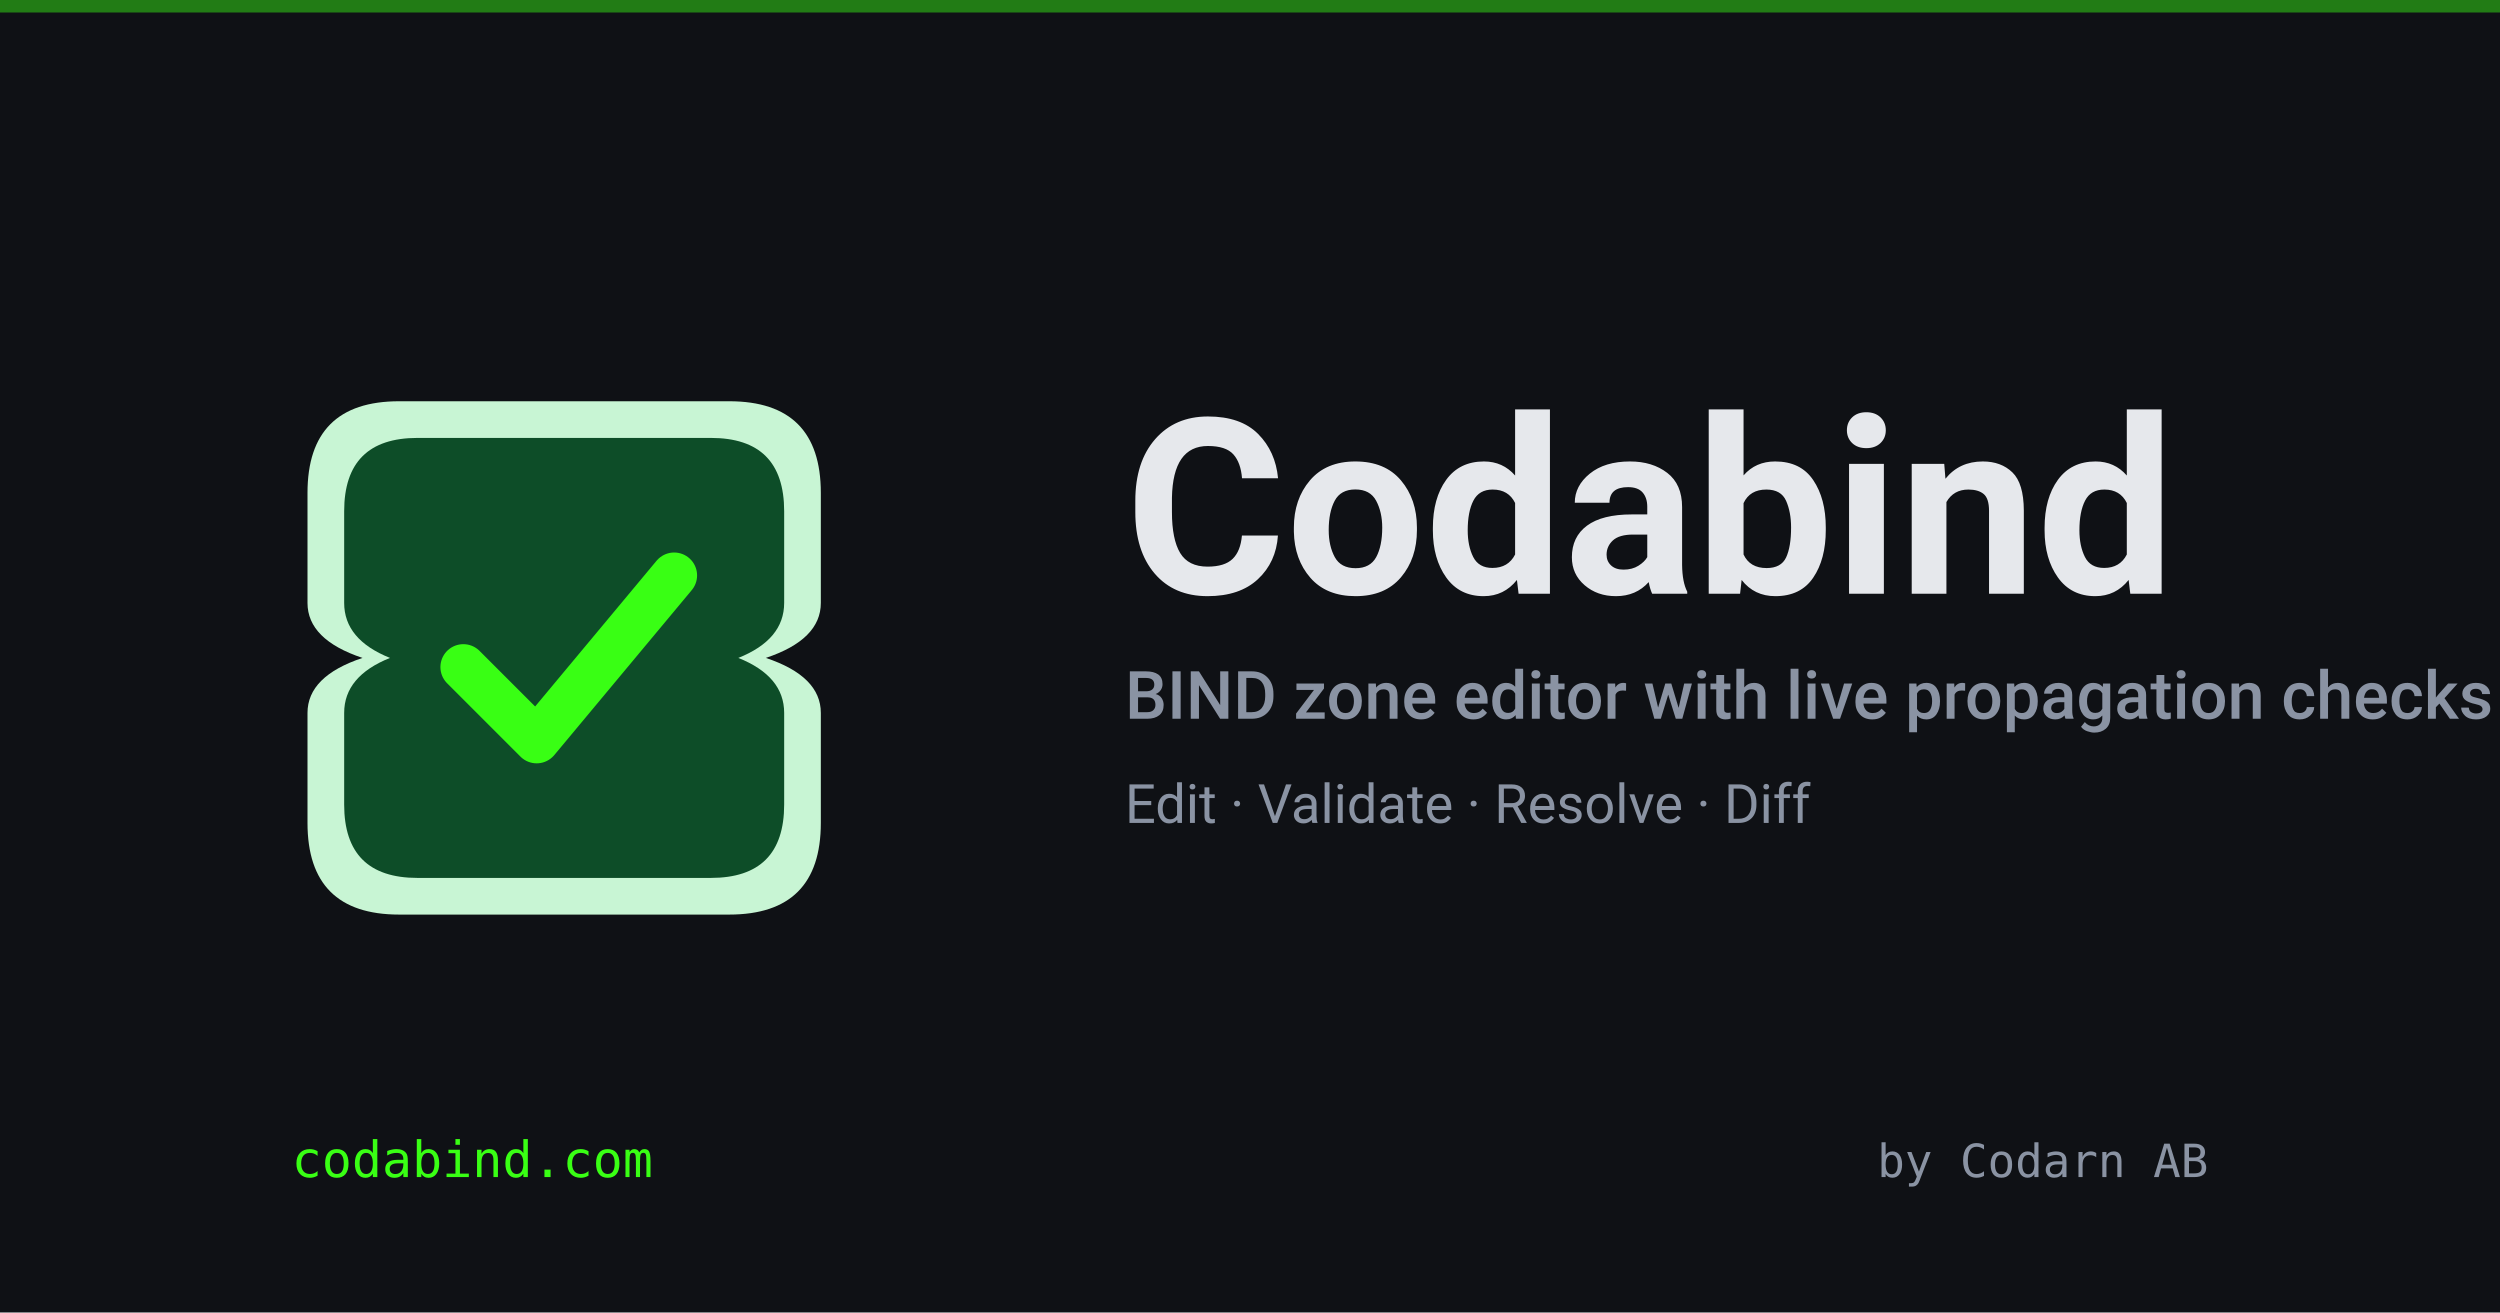
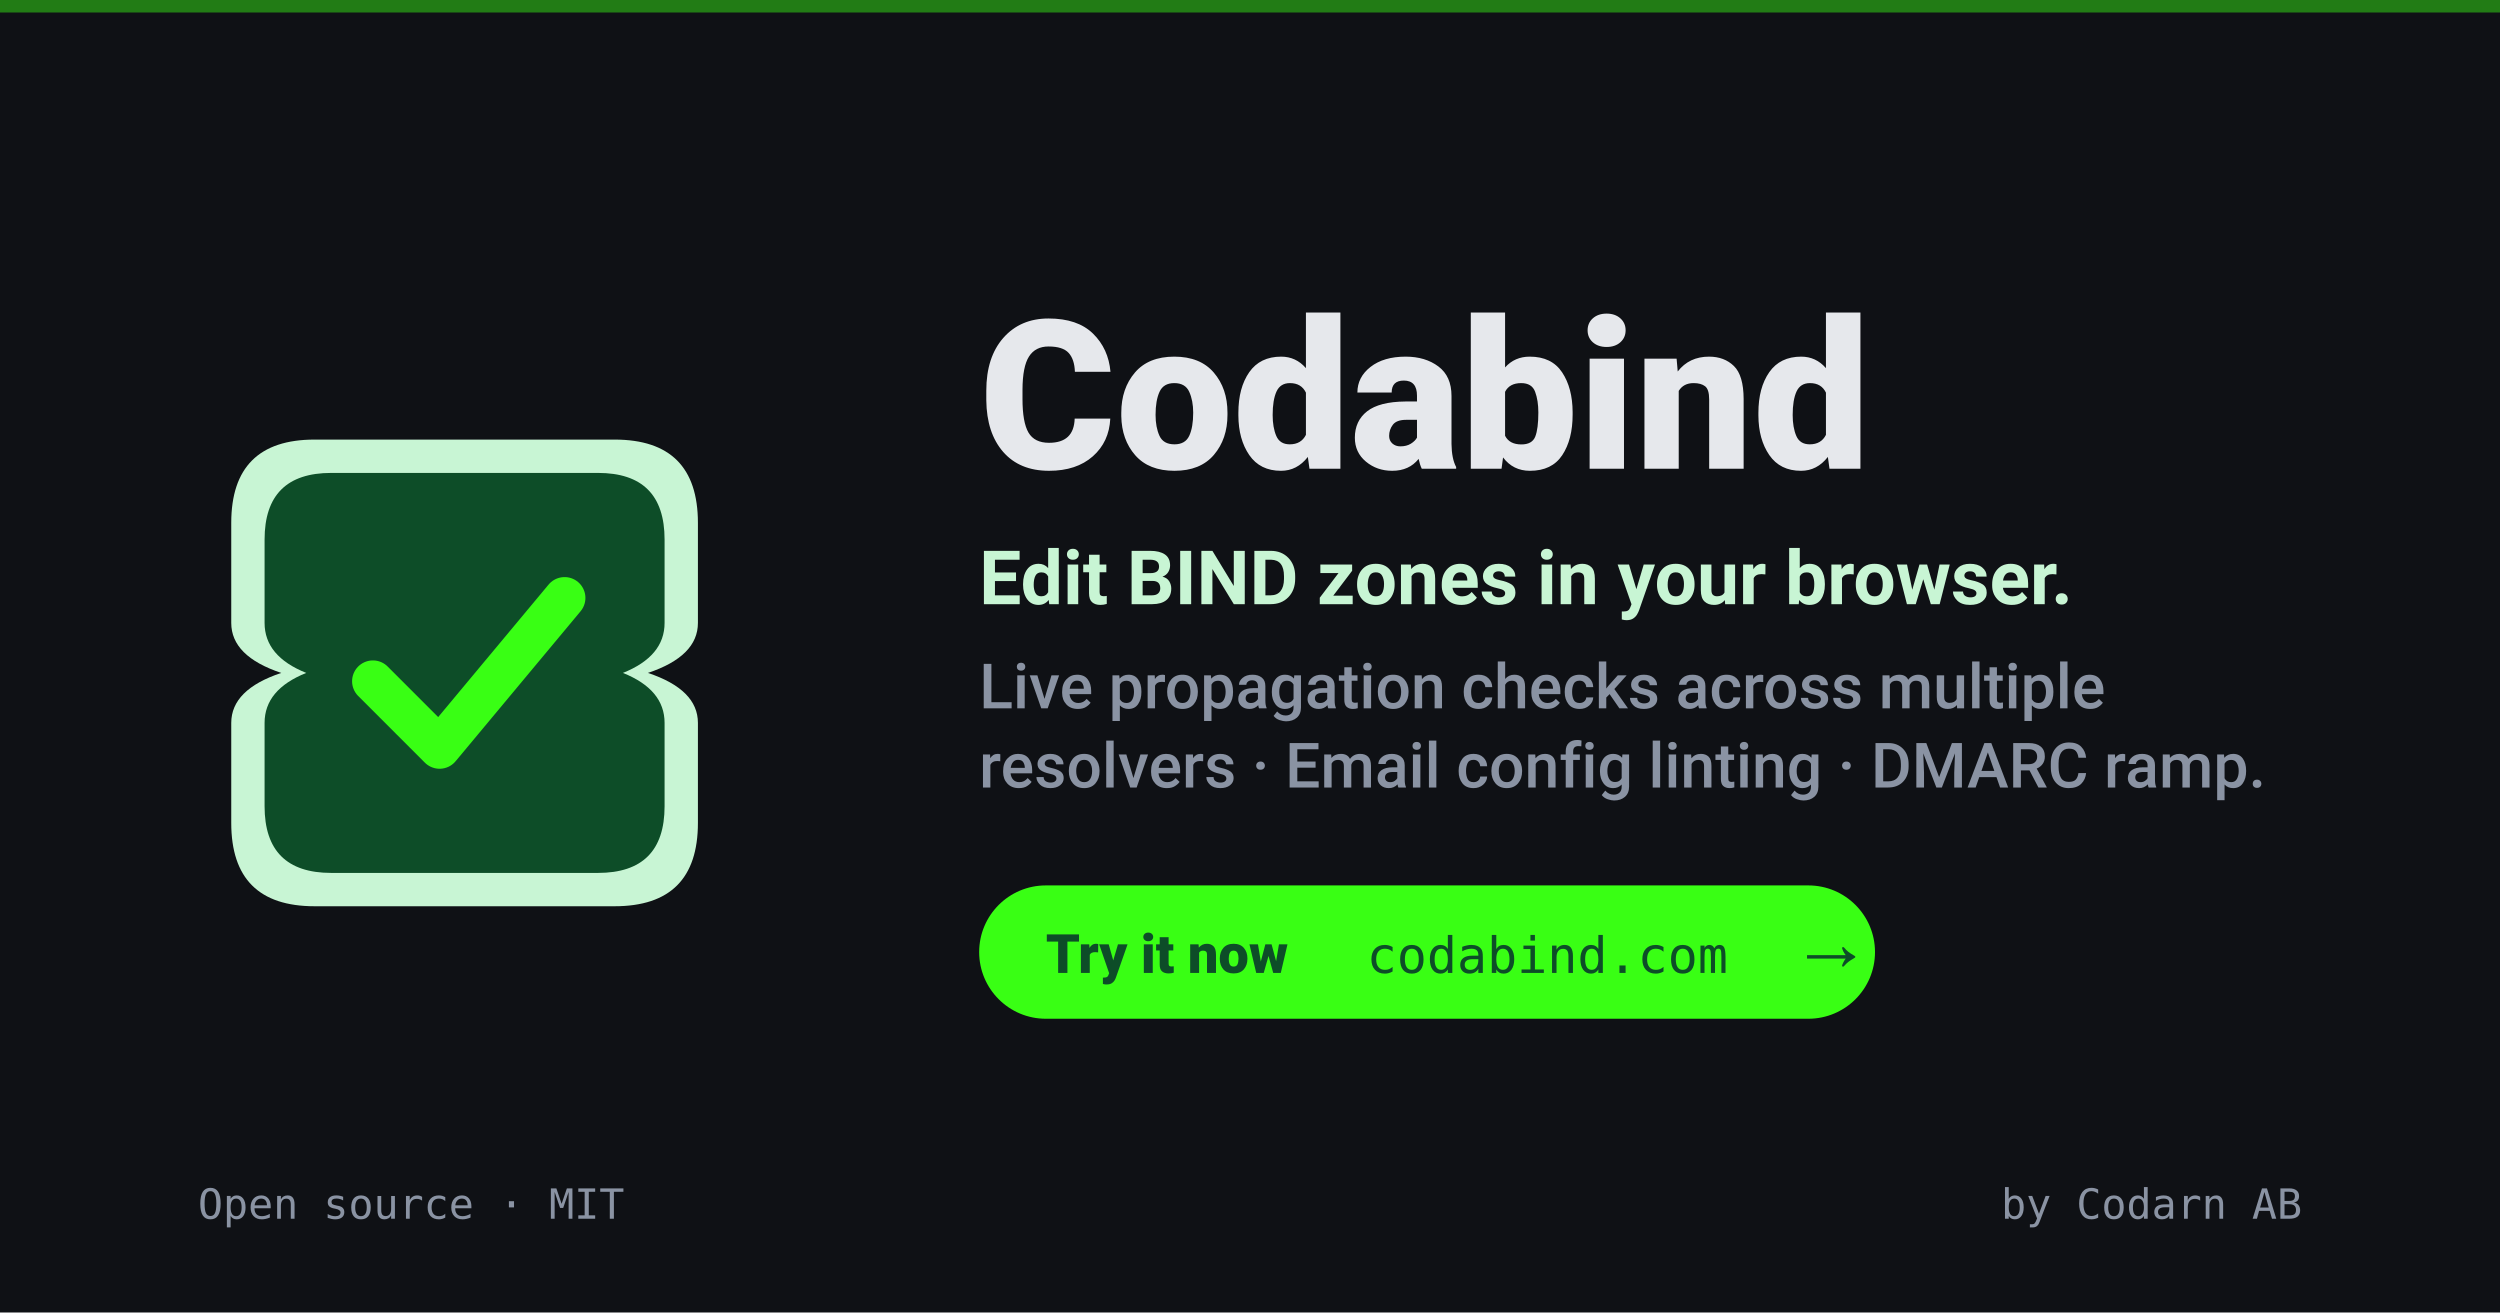
<svg xmlns="http://www.w3.org/2000/svg" viewBox="0 0 1200 630" role="img" aria-label="Codabind — BIND zone editor with live propagation checks">
  <rect width="1200" height="630" fill="#0f1115" />
  <rect x="0" y="0" width="1200" height="6" fill="#39ff14" opacity="0.45" />
-   <g transform="translate(130 175) scale(4.4)">
+   <g transform="translate(95 195) scale(4.0)">
    <path d="M14 4H50Q60 4 60 14V26Q60 30 54 32Q60 34 60 38V50Q60 60 50 60H14Q4 60 4 50V38Q4 34 10 32Q4 30 4 26V14Q4 4 14 4Z" fill="#c8f5d4" />
    <path d="M16 8H48Q56 8 56 16V26Q56 30 51 32Q56 34 56 38V48Q56 56 48 56H16Q8 56 8 48V38Q8 34 13 32Q8 30 8 26V16Q8 8 16 8Z" fill="#0d4d28" />
    <path d="M21 33L29 41L44 23" stroke="#39ff14" stroke-width="5" stroke-linecap="round" stroke-linejoin="round" fill="none" />
  </g>
  <g font-family="-apple-system,BlinkMacSystemFont,'Segoe UI',Roboto,Helvetica,Arial,sans-serif">
-     <text x="540" y="285" font-size="118" font-weight="700" fill="#e6e8ec">Codabind</text>
-     <text x="540" y="345" font-size="32" font-weight="500" fill="#8a93a3">BIND zone editor with live propagation checks</text>
-     <text x="540" y="395" font-size="26" font-weight="400" fill="#8a93a3">Edit · Validate · Resolve · Diff</text>
+     <text x="470" y="225" font-size="100" font-weight="800" fill="#e6e8ec">Codabind</text>
+     <text x="470" y="290" font-size="36" font-weight="600" fill="#c8f5d4">Edit BIND zones in your browser.</text>
+     <text x="470" y="340" font-size="30" font-weight="500" fill="#8a93a3">Live propagation checks across multiple</text>
+     <text x="470" y="378" font-size="30" font-weight="500" fill="#8a93a3">resolvers · Email config linting · DMARC ramp.</text>
+     <g transform="translate(470 425)">
+       <rect x="0" y="0" width="430" height="64" rx="32" fill="#39ff14" />
+       <text x="32" y="42" font-size="26" font-weight="800" fill="#0d4d28">Try it now</text>
+       <text x="186" y="42" font-size="24" font-weight="500" fill="#0d4d28" font-family="ui-monospace,SFMono-Regular,Menlo,Consolas,monospace">codabind.com</text>
+       <text x="395" y="43" font-size="28" font-weight="700" fill="#0d4d28">→</text>
+     </g>
  </g>
  <g font-family="ui-monospace,SFMono-Regular,Menlo,Consolas,monospace">
-     <text x="140" y="565" font-size="24" font-weight="500" fill="#39ff14">codabind.com</text>
-     <text x="1060" y="565" font-size="22" fill="#8a93a3" text-anchor="end">by Codarn AB</text>
+     <text x="95" y="585" font-size="20" fill="#8a93a3">Open source · MIT</text>
+     <text x="1105" y="585" font-size="20" fill="#8a93a3" text-anchor="end">by Codarn AB</text>
  </g>
</svg>
